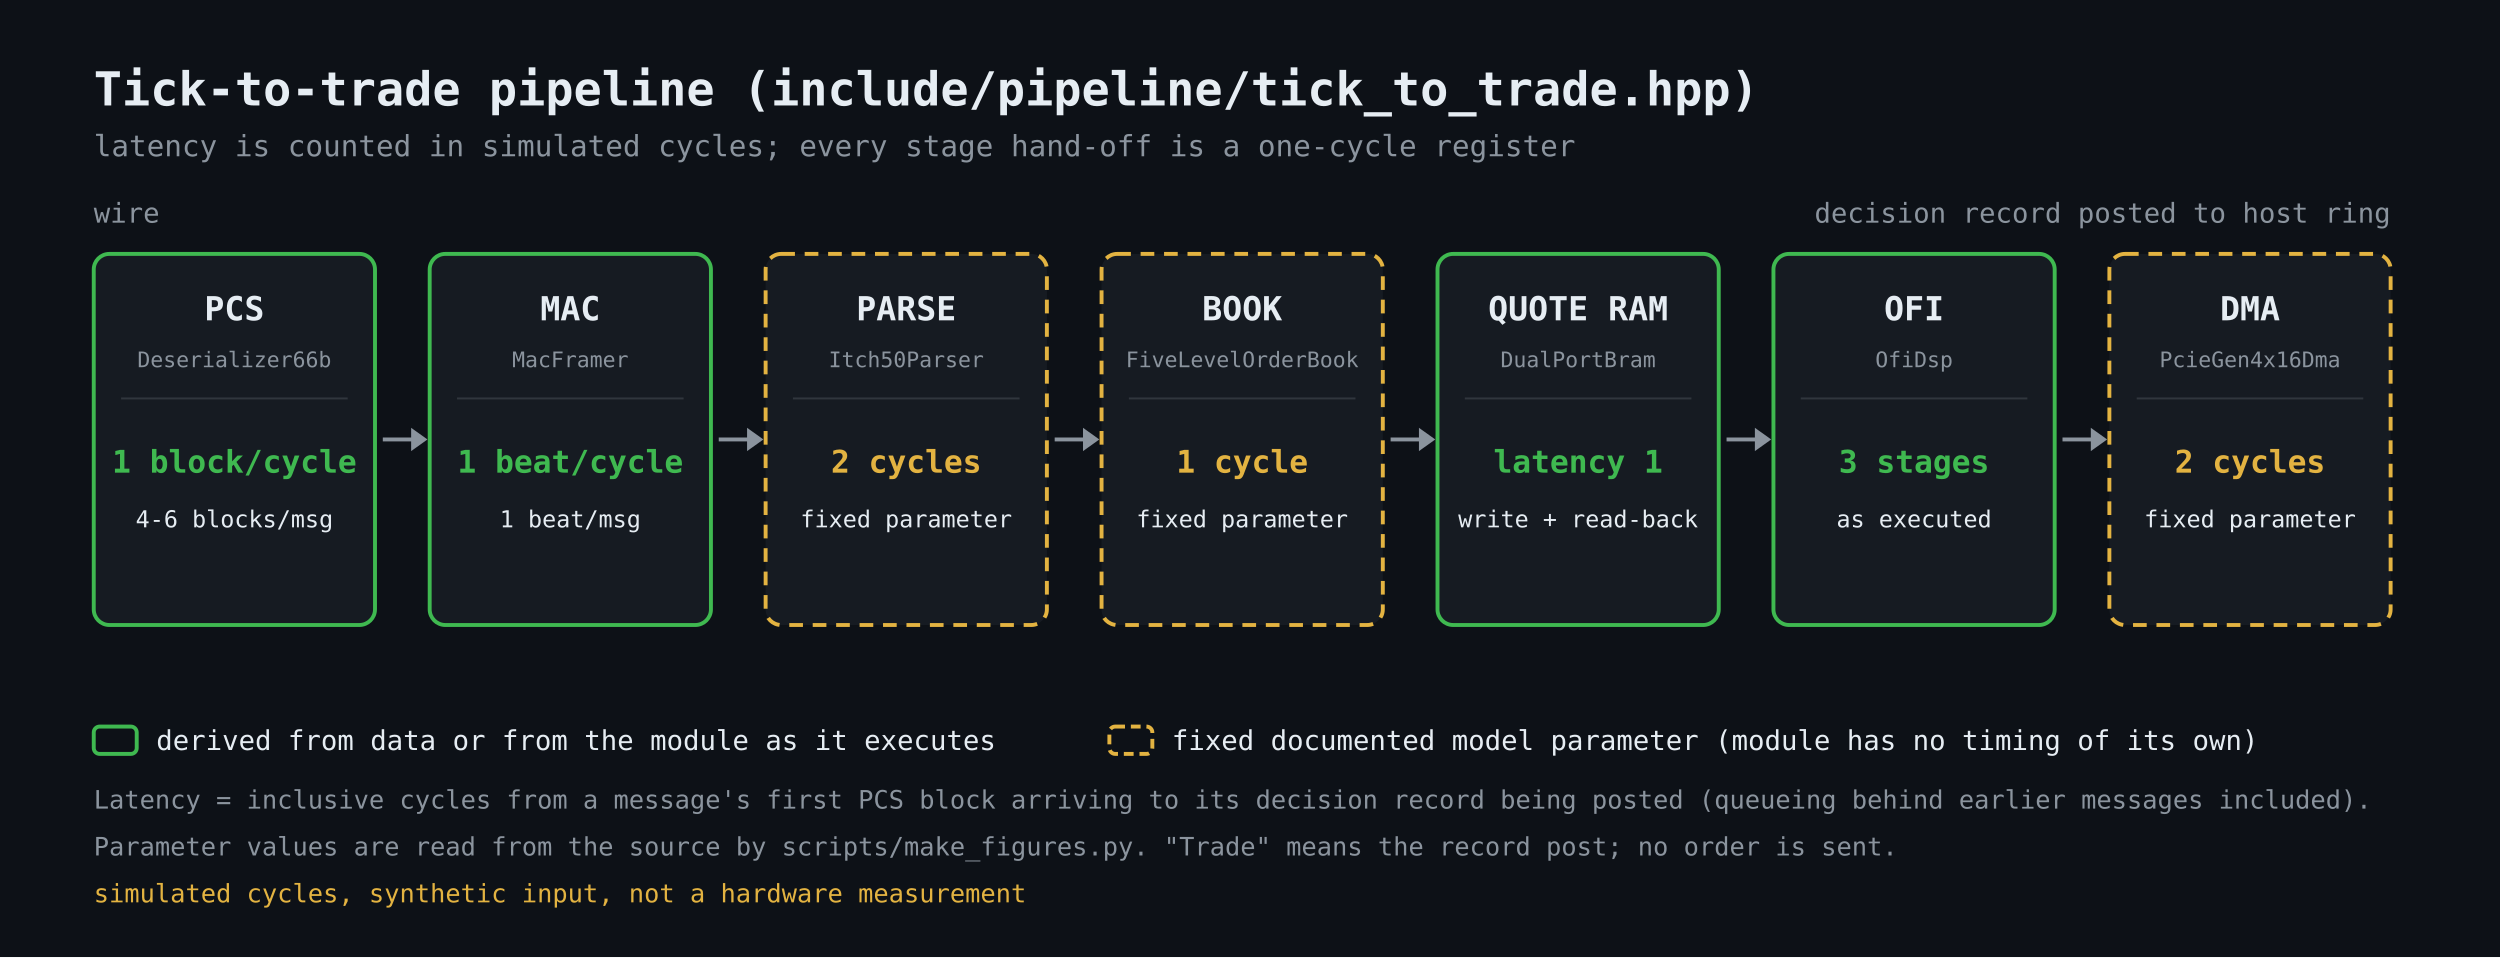
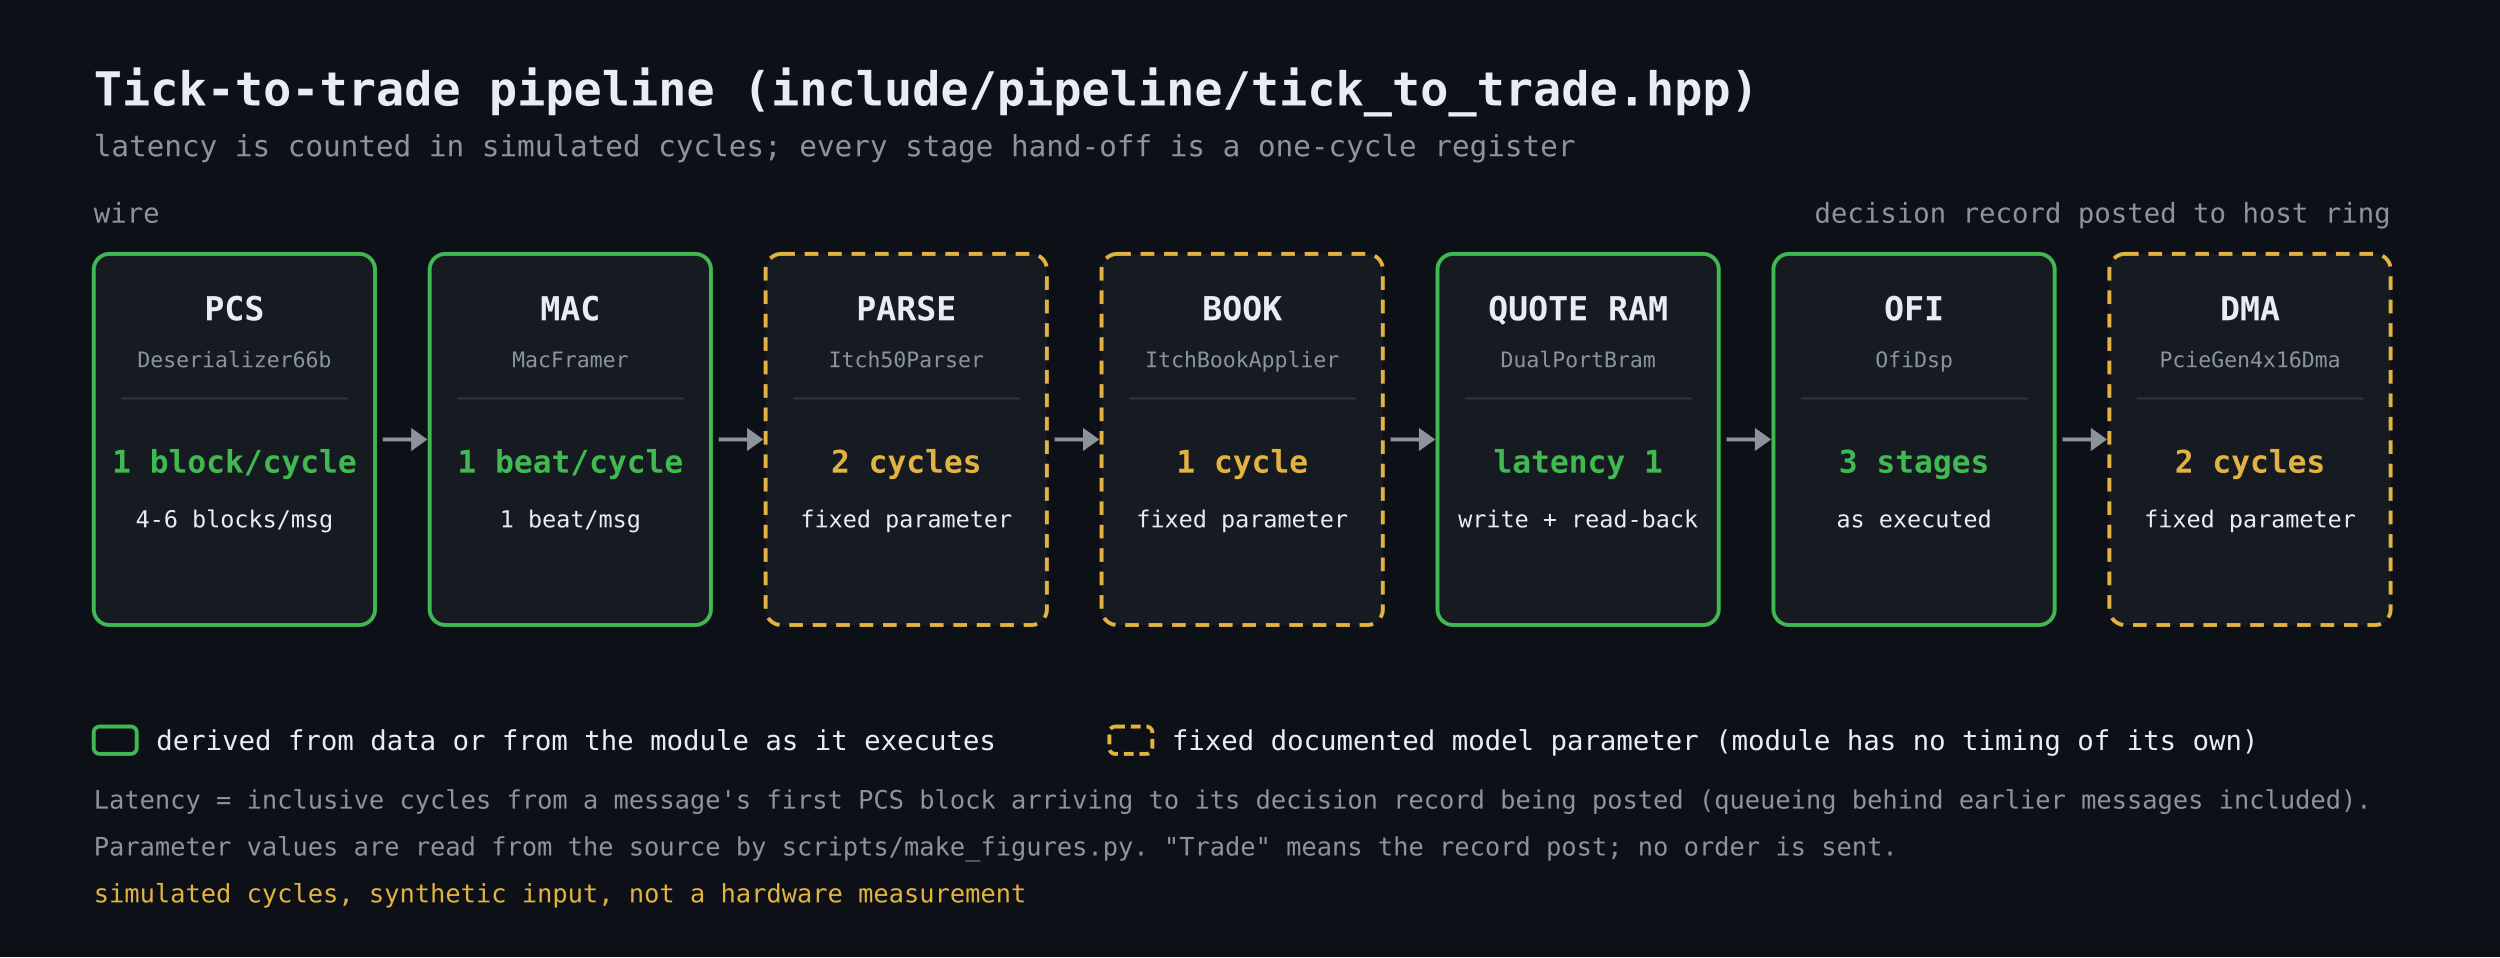
<svg xmlns="http://www.w3.org/2000/svg" width="1280" height="490" viewBox="0 0 1280 490" role="img" aria-labelledby="t d" font-family="ui-monospace, SFMono-Regular, Menlo, Consolas, 'DejaVu Sans Mono', monospace">
  <rect x="0" y="0" width="1280" height="490" fill="#0d1117" />
  <text x="48" y="54" font-size="24" fill="#e6edf3" text-anchor="start" font-weight="bold">Tick-to-trade pipeline (include/pipeline/tick_to_trade.hpp)</text>
  <text x="48" y="80" font-size="15" fill="#8b949e" text-anchor="start" font-weight="normal">latency is counted in simulated cycles; every stage hand-off is a one-cycle register</text>
  <rect x="48" y="130" width="144" height="190" fill="#161b22" rx="8" stroke="#3fb950" stroke-width="2" />
  <text x="120" y="164" font-size="17" fill="#e6edf3" text-anchor="middle" font-weight="bold">PCS</text>
  <text x="120" y="188" font-size="11" fill="#8b949e" text-anchor="middle" font-weight="normal">Deserializer66b</text>
  <line x1="62" y1="204" x2="178" y2="204" stroke="#30363d" stroke-width="1" />
  <text x="120" y="242" font-size="16" fill="#3fb950" text-anchor="middle" font-weight="bold">1 block/cycle</text>
  <text x="120" y="270" font-size="12" fill="#e6edf3" text-anchor="middle" font-weight="normal">4-6 blocks/msg</text>
  <line x1="196" y1="225" x2="214" y2="225" stroke="#8b949e" stroke-width="2" />
  <path d="M218 225 l-7 -5 v10 z" fill="#8b949e" stroke="#8b949e" stroke-width="1" stroke-linejoin="miter" />
  <rect x="220" y="130" width="144" height="190" fill="#161b22" rx="8" stroke="#3fb950" stroke-width="2" />
  <text x="292" y="164" font-size="17" fill="#e6edf3" text-anchor="middle" font-weight="bold">MAC</text>
  <text x="292" y="188" font-size="11" fill="#8b949e" text-anchor="middle" font-weight="normal">MacFramer</text>
  <line x1="234" y1="204" x2="350" y2="204" stroke="#30363d" stroke-width="1" />
  <text x="292" y="242" font-size="16" fill="#3fb950" text-anchor="middle" font-weight="bold">1 beat/cycle</text>
  <text x="292" y="270" font-size="12" fill="#e6edf3" text-anchor="middle" font-weight="normal">1 beat/msg</text>
  <line x1="368" y1="225" x2="386" y2="225" stroke="#8b949e" stroke-width="2" />
  <path d="M390 225 l-7 -5 v10 z" fill="#8b949e" stroke="#8b949e" stroke-width="1" stroke-linejoin="miter" />
  <rect x="392" y="130" width="144" height="190" fill="#161b22" rx="8" stroke="#e3b341" stroke-width="2" stroke-dasharray="7 5" />
  <text x="464" y="164" font-size="17" fill="#e6edf3" text-anchor="middle" font-weight="bold">PARSE</text>
  <text x="464" y="188" font-size="11" fill="#8b949e" text-anchor="middle" font-weight="normal">Itch50Parser</text>
  <line x1="406" y1="204" x2="522" y2="204" stroke="#30363d" stroke-width="1" />
  <text x="464" y="242" font-size="16" fill="#e3b341" text-anchor="middle" font-weight="bold">2 cycles</text>
  <text x="464" y="270" font-size="12" fill="#e6edf3" text-anchor="middle" font-weight="normal">fixed parameter</text>
  <line x1="540" y1="225" x2="558" y2="225" stroke="#8b949e" stroke-width="2" />
  <path d="M562 225 l-7 -5 v10 z" fill="#8b949e" stroke="#8b949e" stroke-width="1" stroke-linejoin="miter" />
  <rect x="564" y="130" width="144" height="190" fill="#161b22" rx="8" stroke="#e3b341" stroke-width="2" stroke-dasharray="7 5" />
  <text x="636" y="164" font-size="17" fill="#e6edf3" text-anchor="middle" font-weight="bold">BOOK</text>
-   <text x="636" y="188" font-size="11" fill="#8b949e" text-anchor="middle" font-weight="normal">FiveLevelOrderBook</text>
+   <text x="636" y="188" font-size="11" fill="#8b949e" text-anchor="middle" font-weight="normal">ItchBookApplier</text>
  <line x1="578" y1="204" x2="694" y2="204" stroke="#30363d" stroke-width="1" />
  <text x="636" y="242" font-size="16" fill="#e3b341" text-anchor="middle" font-weight="bold">1 cycle</text>
  <text x="636" y="270" font-size="12" fill="#e6edf3" text-anchor="middle" font-weight="normal">fixed parameter</text>
  <line x1="712" y1="225" x2="730" y2="225" stroke="#8b949e" stroke-width="2" />
  <path d="M734 225 l-7 -5 v10 z" fill="#8b949e" stroke="#8b949e" stroke-width="1" stroke-linejoin="miter" />
  <rect x="736" y="130" width="144" height="190" fill="#161b22" rx="8" stroke="#3fb950" stroke-width="2" />
  <text x="808" y="164" font-size="17" fill="#e6edf3" text-anchor="middle" font-weight="bold">QUOTE RAM</text>
  <text x="808" y="188" font-size="11" fill="#8b949e" text-anchor="middle" font-weight="normal">DualPortBram</text>
  <line x1="750" y1="204" x2="866" y2="204" stroke="#30363d" stroke-width="1" />
  <text x="808" y="242" font-size="16" fill="#3fb950" text-anchor="middle" font-weight="bold">latency 1</text>
  <text x="808" y="270" font-size="12" fill="#e6edf3" text-anchor="middle" font-weight="normal">write + read-back</text>
  <line x1="884" y1="225" x2="902" y2="225" stroke="#8b949e" stroke-width="2" />
  <path d="M906 225 l-7 -5 v10 z" fill="#8b949e" stroke="#8b949e" stroke-width="1" stroke-linejoin="miter" />
  <rect x="908" y="130" width="144" height="190" fill="#161b22" rx="8" stroke="#3fb950" stroke-width="2" />
  <text x="980" y="164" font-size="17" fill="#e6edf3" text-anchor="middle" font-weight="bold">OFI</text>
  <text x="980" y="188" font-size="11" fill="#8b949e" text-anchor="middle" font-weight="normal">OfiDsp</text>
  <line x1="922" y1="204" x2="1038" y2="204" stroke="#30363d" stroke-width="1" />
  <text x="980" y="242" font-size="16" fill="#3fb950" text-anchor="middle" font-weight="bold">3 stages</text>
  <text x="980" y="270" font-size="12" fill="#e6edf3" text-anchor="middle" font-weight="normal">as executed</text>
  <line x1="1056" y1="225" x2="1074" y2="225" stroke="#8b949e" stroke-width="2" />
  <path d="M1078 225 l-7 -5 v10 z" fill="#8b949e" stroke="#8b949e" stroke-width="1" stroke-linejoin="miter" />
  <rect x="1080" y="130" width="144" height="190" fill="#161b22" rx="8" stroke="#e3b341" stroke-width="2" stroke-dasharray="7 5" />
  <text x="1152" y="164" font-size="17" fill="#e6edf3" text-anchor="middle" font-weight="bold">DMA</text>
  <text x="1152" y="188" font-size="11" fill="#8b949e" text-anchor="middle" font-weight="normal">PcieGen4x16Dma</text>
  <line x1="1094" y1="204" x2="1210" y2="204" stroke="#30363d" stroke-width="1" />
  <text x="1152" y="242" font-size="16" fill="#e3b341" text-anchor="middle" font-weight="bold">2 cycles</text>
  <text x="1152" y="270" font-size="12" fill="#e6edf3" text-anchor="middle" font-weight="normal">fixed parameter</text>
  <text x="48" y="114" font-size="14" fill="#8b949e" text-anchor="start" font-weight="normal">wire</text>
  <text x="1224" y="114" font-size="14" fill="#8b949e" text-anchor="end" font-weight="normal">decision record posted to host ring</text>
  <rect x="48" y="372" width="22" height="14" fill="none" rx="3" stroke="#3fb950" stroke-width="2" />
  <text x="80" y="384" font-size="14" fill="#e6edf3" text-anchor="start" font-weight="normal">derived from data or from the module as it executes</text>
  <rect x="568" y="372" width="22" height="14" fill="none" rx="3" stroke="#e3b341" stroke-width="2" stroke-dasharray="5 3" />
  <text x="600" y="384" font-size="14" fill="#e6edf3" text-anchor="start" font-weight="normal">fixed documented model parameter (module has no timing of its own)</text>
  <text x="48" y="414" font-size="13" fill="#8b949e" text-anchor="start" font-weight="normal">Latency = inclusive cycles from a message's first PCS block arriving to its decision record being posted (queueing behind earlier messages included).</text>
  <text x="48" y="438" font-size="13" fill="#8b949e" text-anchor="start" font-weight="normal">Parameter values are read from the source by scripts/make_figures.py. "Trade" means the record post; no order is sent.</text>
  <text x="48" y="462" font-size="13" fill="#e3b341" text-anchor="start" font-weight="normal">simulated cycles, synthetic input, not a hardware measurement</text>
</svg>
